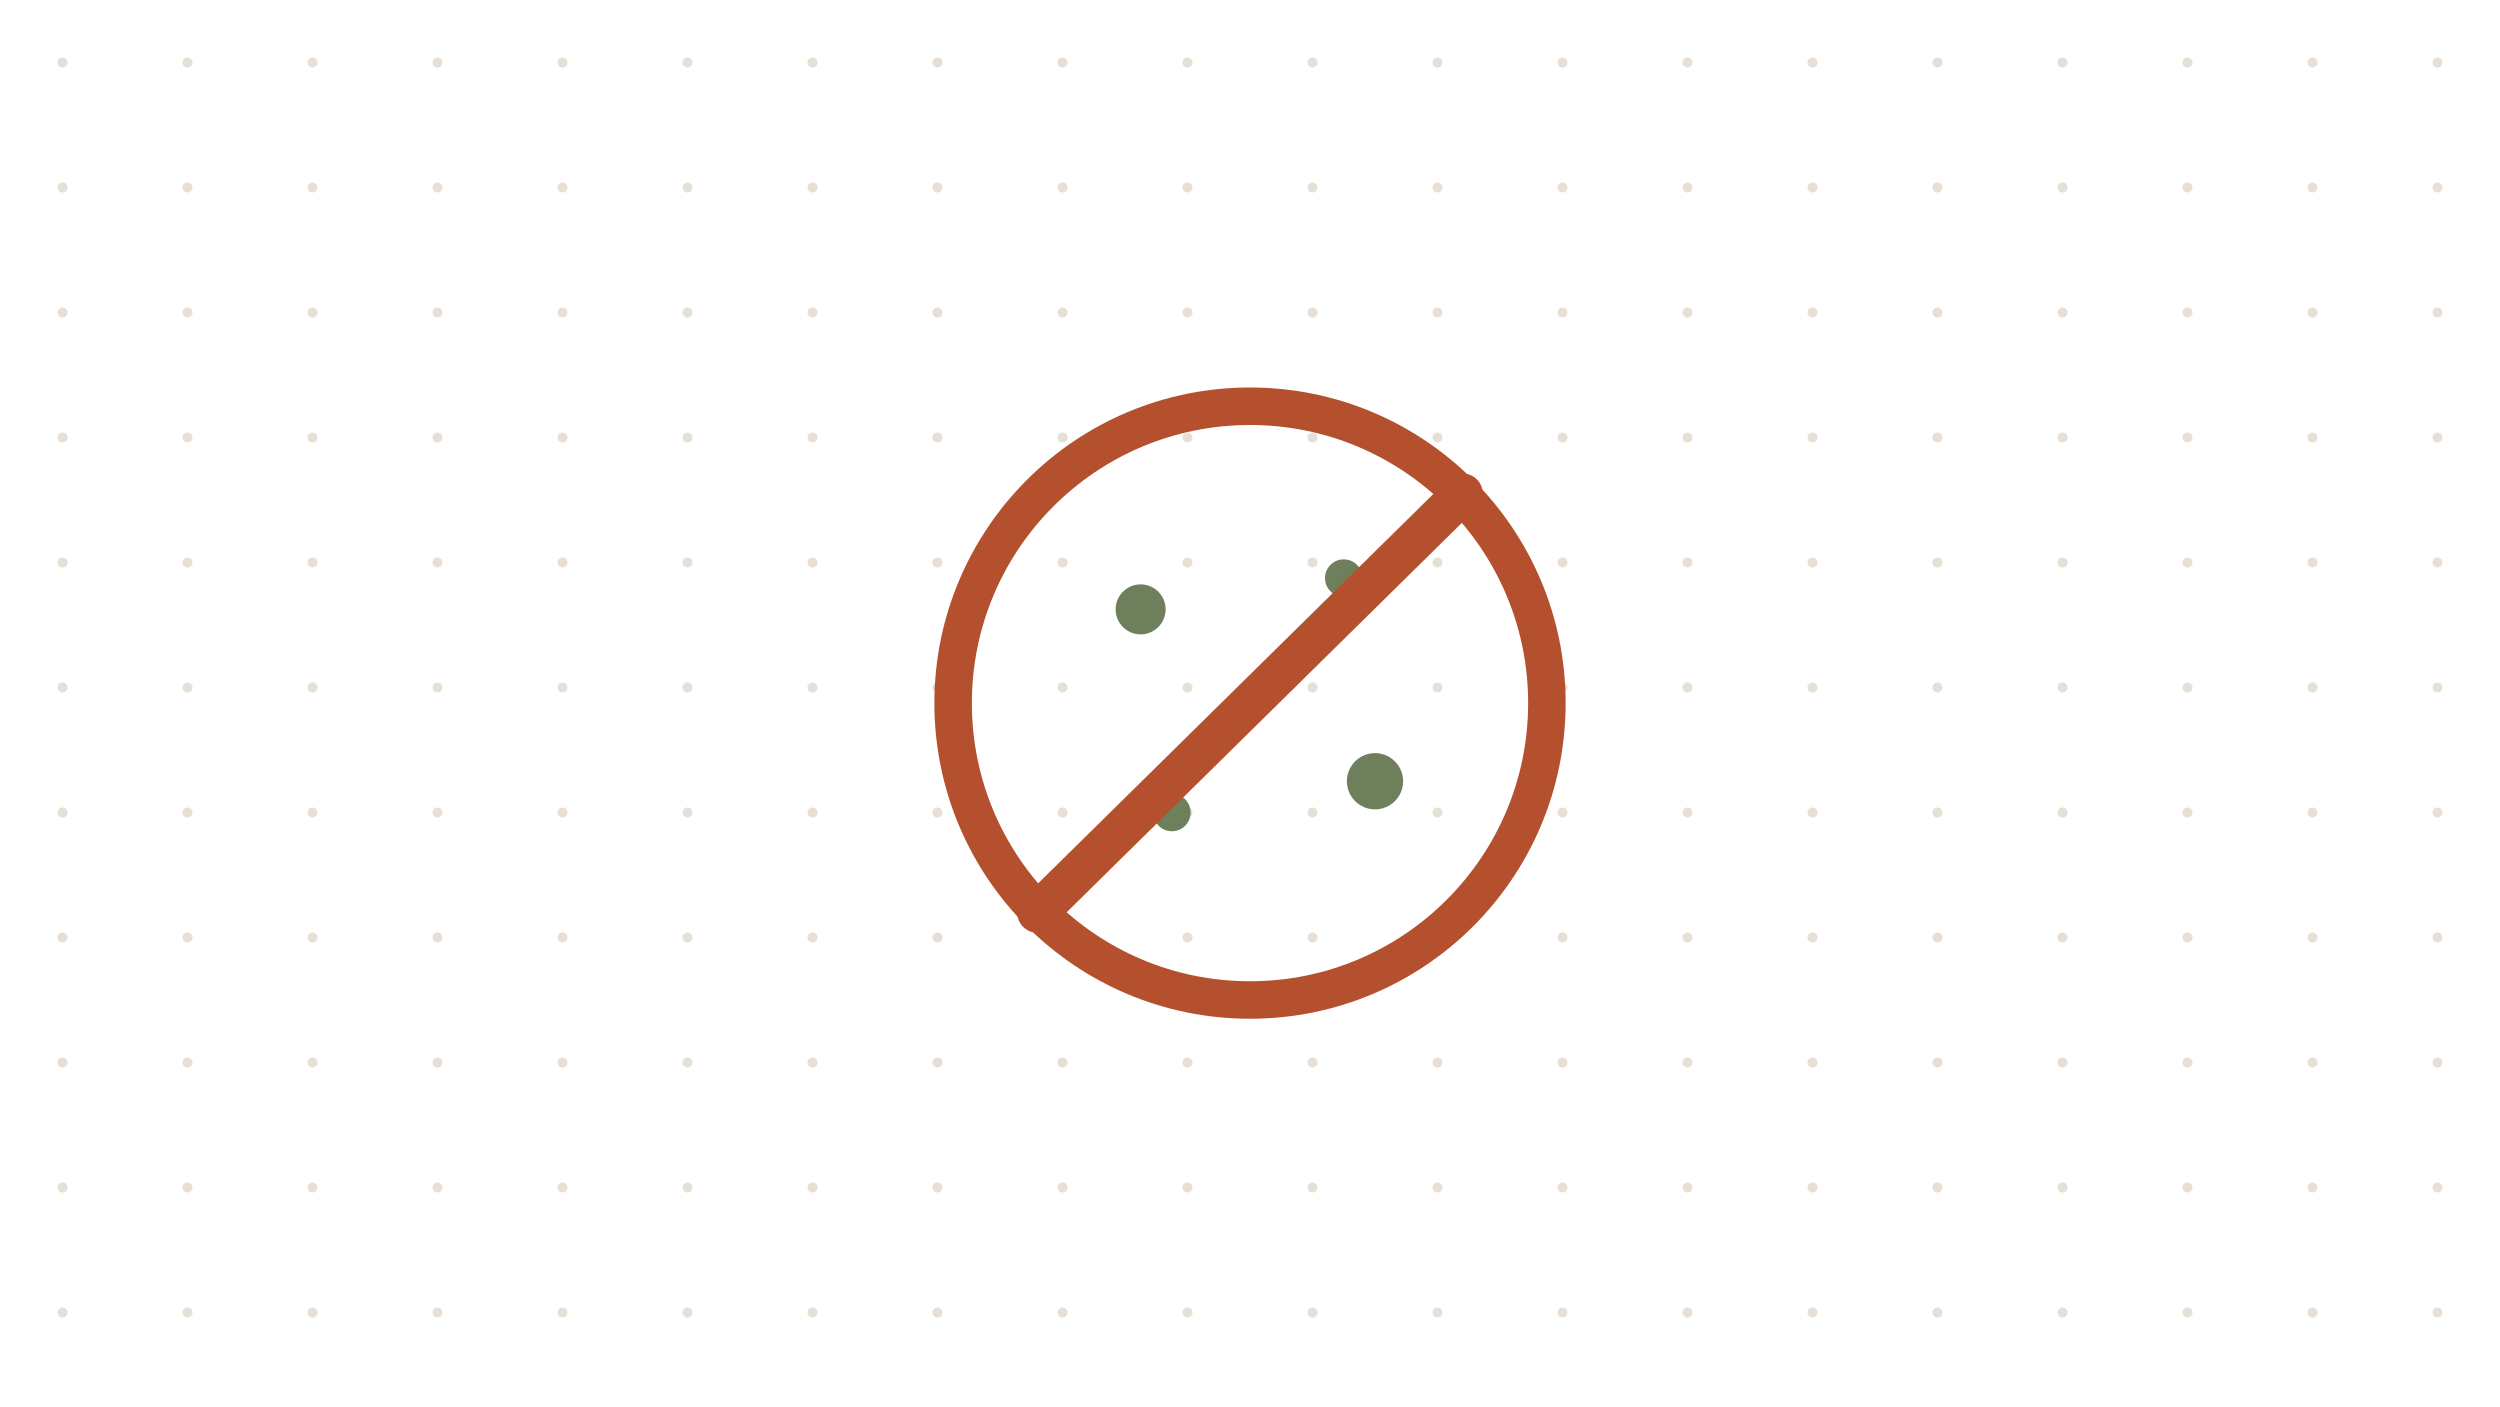
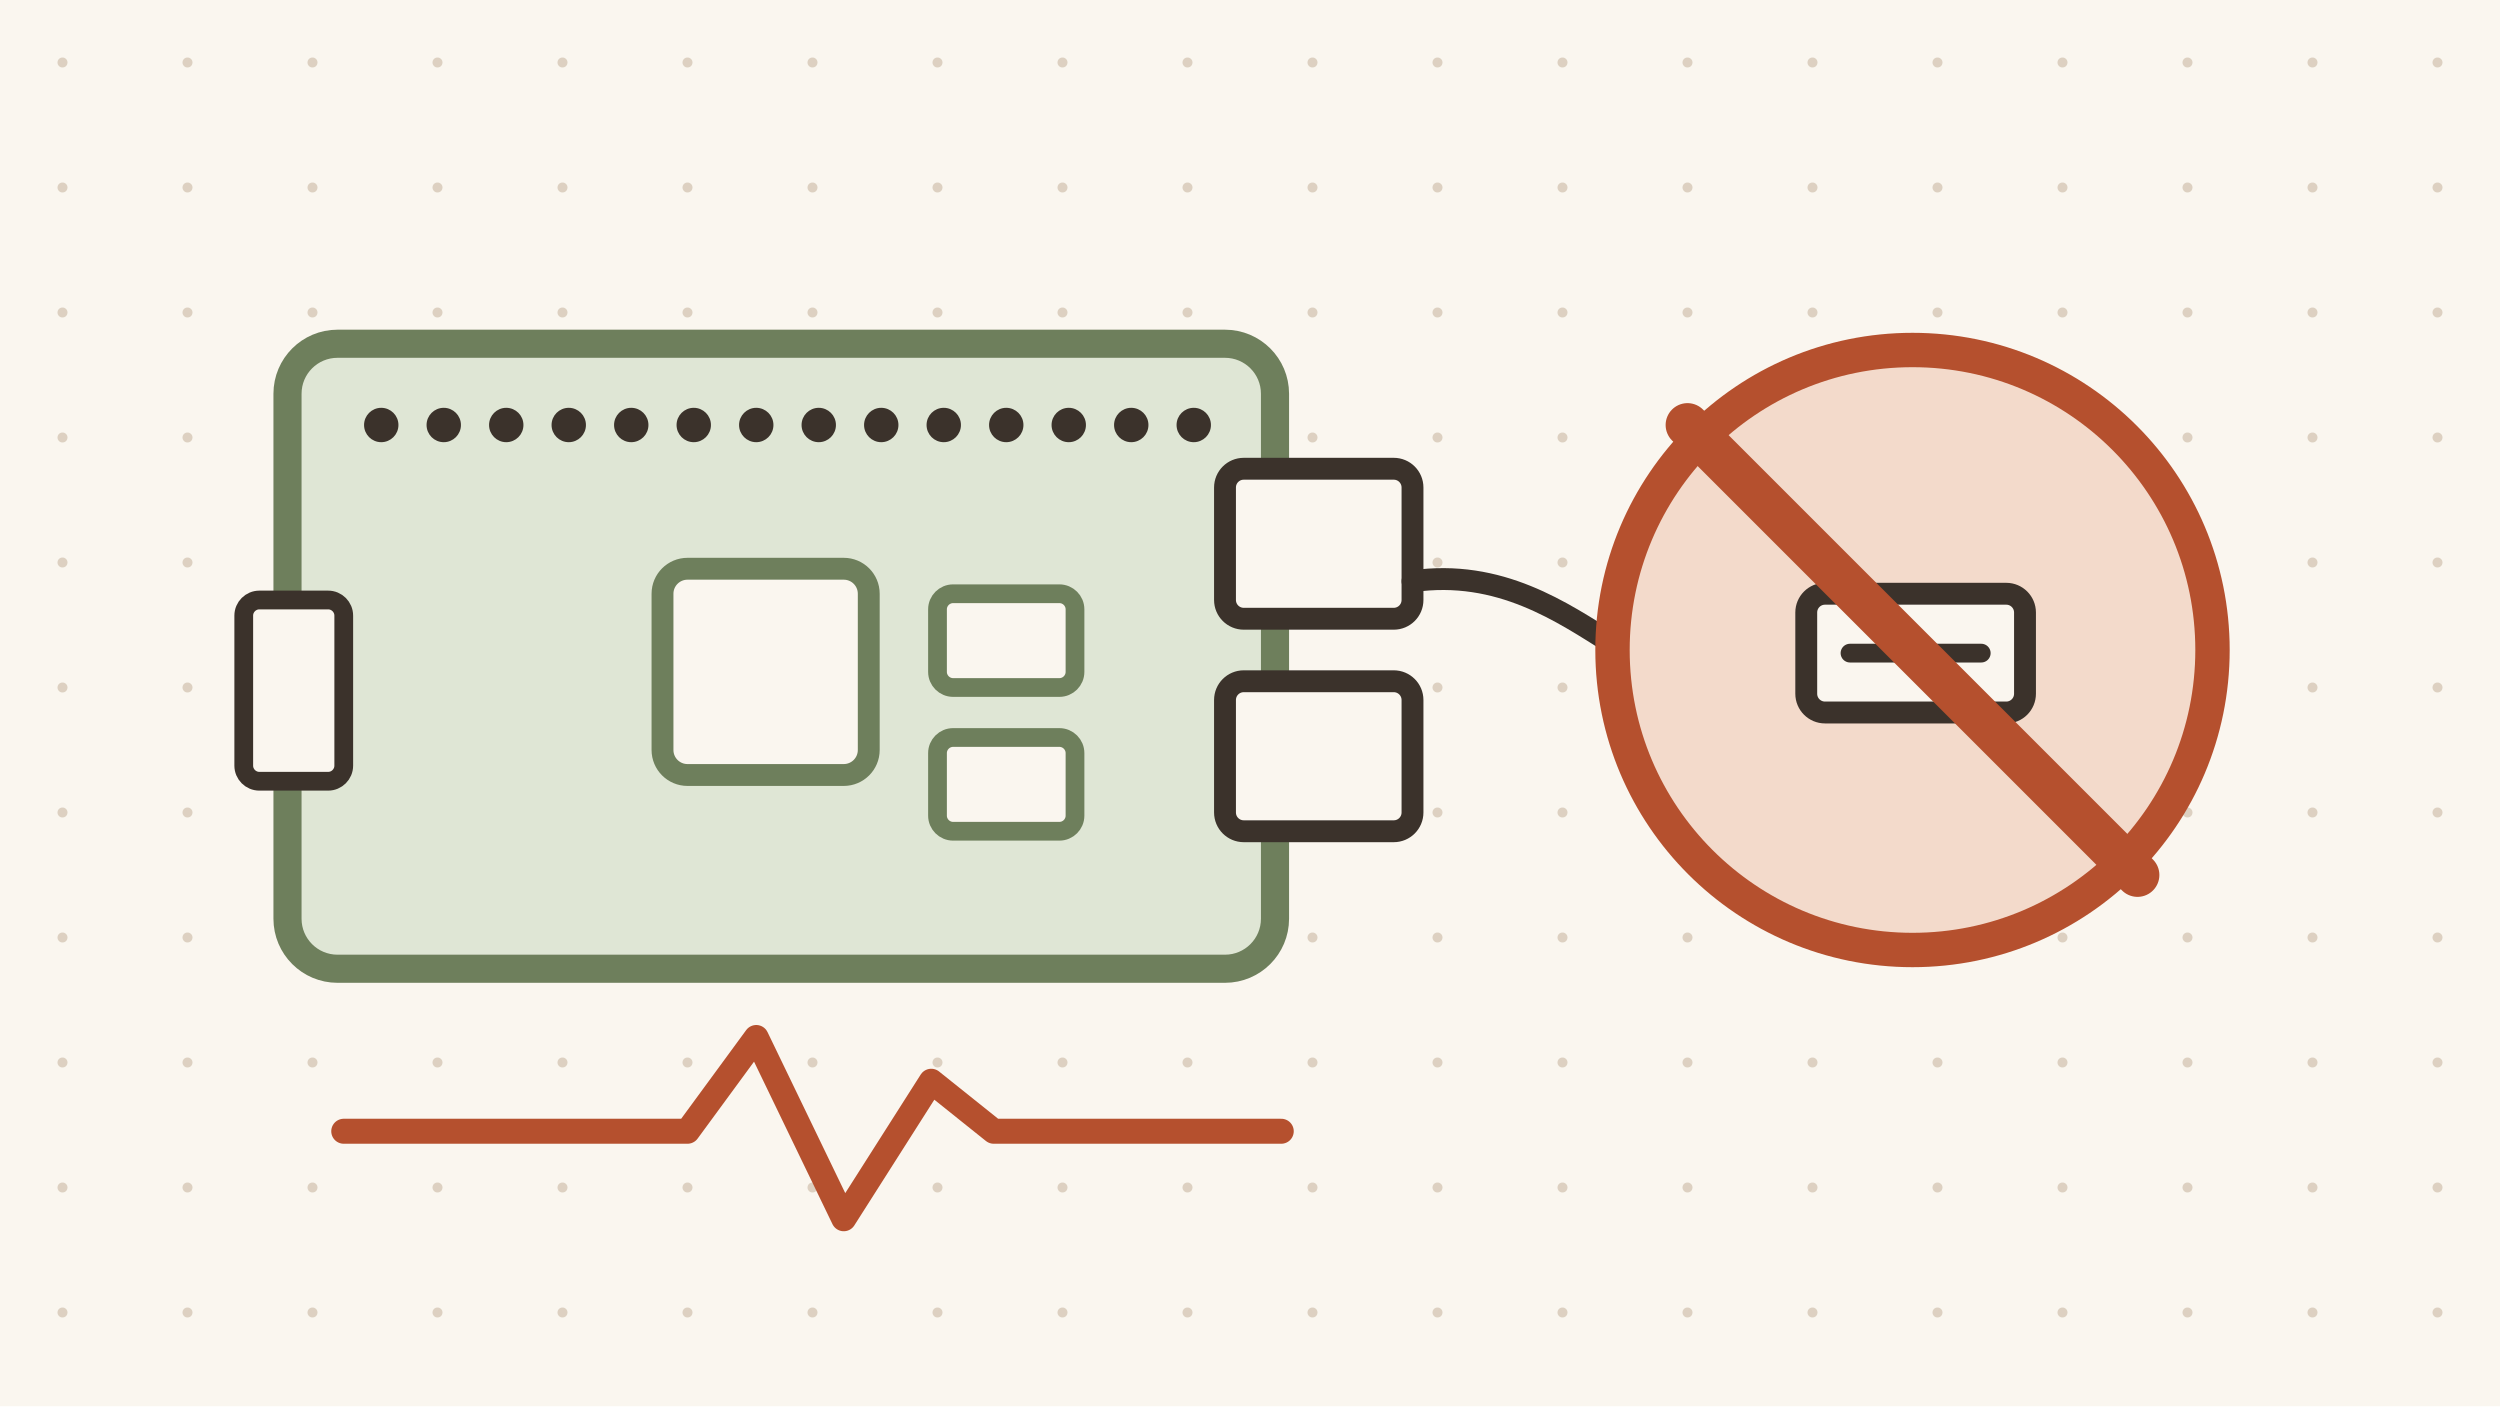
- <svg xmlns="http://www.w3.org/2000/svg" viewBox="0 0 800 450">
+ <svg xmlns="http://www.w3.org/2000/svg" viewBox="0 0 800 450" role="img" aria-label="A Raspberry Pi board with a heartbeat line, next to a blocked ad">
  <defs>
    <pattern id="dotgrid" width="40" height="40" patternUnits="userSpaceOnUse">
-       <circle cx="20" cy="20" r="1.6" fill="#C9B8A2" opacity="0.45" />
+       <circle cx="20" cy="20" r="1.6" fill="#C9B8A2" opacity="0.6" />
    </pattern>
  </defs>
+   <rect width="800" height="450" fill="#FAF6EF" />
  <rect width="800" height="450" fill="url(#dotgrid)" />
  <g fill="none" stroke-linecap="round" stroke-linejoin="round">
-     <circle cx="400" cy="225" r="95" stroke="#B5502E" stroke-width="12" />
-     <circle cx="365" cy="195" r="8" fill="#6E7F5C" stroke="none" />
-     <circle cx="430" cy="185" r="6" fill="#6E7F5C" stroke="none" />
-     <circle cx="440" cy="250" r="9" fill="#6E7F5C" stroke="none" />
-     <circle cx="375" cy="260" r="6" fill="#6E7F5C" stroke="none" />
-     <line x1="332" y1="292" x2="468" y2="158" stroke="#B5502E" stroke-width="13" />
+     <g transform="translate(0 -14)">
+       <rect x="92" y="124" width="316" height="200" rx="16" stroke="#6E7F5C" stroke-width="9" fill="#DFE6D5" />
+       <circle cx="122" cy="150" r="5" stroke="#3B322B" stroke-width="1" fill="#3B322B" />
+       <circle cx="142" cy="150" r="5" stroke="#3B322B" stroke-width="1" fill="#3B322B" />
+       <circle cx="162" cy="150" r="5" stroke="#3B322B" stroke-width="1" fill="#3B322B" />
+       <circle cx="182" cy="150" r="5" stroke="#3B322B" stroke-width="1" fill="#3B322B" />
+       <circle cx="202" cy="150" r="5" stroke="#3B322B" stroke-width="1" fill="#3B322B" />
+       <circle cx="222" cy="150" r="5" stroke="#3B322B" stroke-width="1" fill="#3B322B" />
+       <circle cx="242" cy="150" r="5" stroke="#3B322B" stroke-width="1" fill="#3B322B" />
+       <circle cx="262" cy="150" r="5" stroke="#3B322B" stroke-width="1" fill="#3B322B" />
+       <circle cx="282" cy="150" r="5" stroke="#3B322B" stroke-width="1" fill="#3B322B" />
+       <circle cx="302" cy="150" r="5" stroke="#3B322B" stroke-width="1" fill="#3B322B" />
+       <circle cx="322" cy="150" r="5" stroke="#3B322B" stroke-width="1" fill="#3B322B" />
+       <circle cx="342" cy="150" r="5" stroke="#3B322B" stroke-width="1" fill="#3B322B" />
+       <circle cx="362" cy="150" r="5" stroke="#3B322B" stroke-width="1" fill="#3B322B" />
+       <circle cx="382" cy="150" r="5" stroke="#3B322B" stroke-width="1" fill="#3B322B" />
+       <rect x="212" y="196" width="66" height="66" rx="8" stroke="#6E7F5C" stroke-width="7" fill="#FAF6EF" />
+       <rect x="300" y="204" width="44" height="30" rx="5" stroke="#6E7F5C" stroke-width="6" fill="#FAF6EF" />
+       <rect x="300" y="250" width="44" height="30" rx="5" stroke="#6E7F5C" stroke-width="6" fill="#FAF6EF" />
+       <rect x="392" y="164" width="60" height="48" rx="6" stroke="#3B322B" stroke-width="7" fill="#FAF6EF" />
+       <rect x="392" y="232" width="60" height="48" rx="6" stroke="#3B322B" stroke-width="7" fill="#FAF6EF" />
+       <rect x="78" y="206" width="32" height="58" rx="5" stroke="#3B322B" stroke-width="6" fill="#FAF6EF" />
+       <path d="M 110 376 H 220 L 242 346 L 270 404 L 298 360 L 318 376 H 410" stroke="#B5502E" stroke-width="8" fill="none" />
+       <path d="M 452 200 C 480 196 500 210 516 220" stroke="#3B322B" stroke-width="7" fill="none" />
+       <circle cx="612" cy="222" r="96" stroke="#B5502E" stroke-width="11" fill="#F3DACB" />
+       <rect x="578" y="204" width="70" height="38" rx="6" stroke="#3B322B" stroke-width="7" fill="#FAF6EF" />
+       <line x1="592" y1="223" x2="634" y2="223" stroke="#3B322B" stroke-width="6" />
+       <line x1="540" y1="150" x2="684" y2="294" stroke="#B5502E" stroke-width="14" />
+     </g>
  </g>
</svg>
